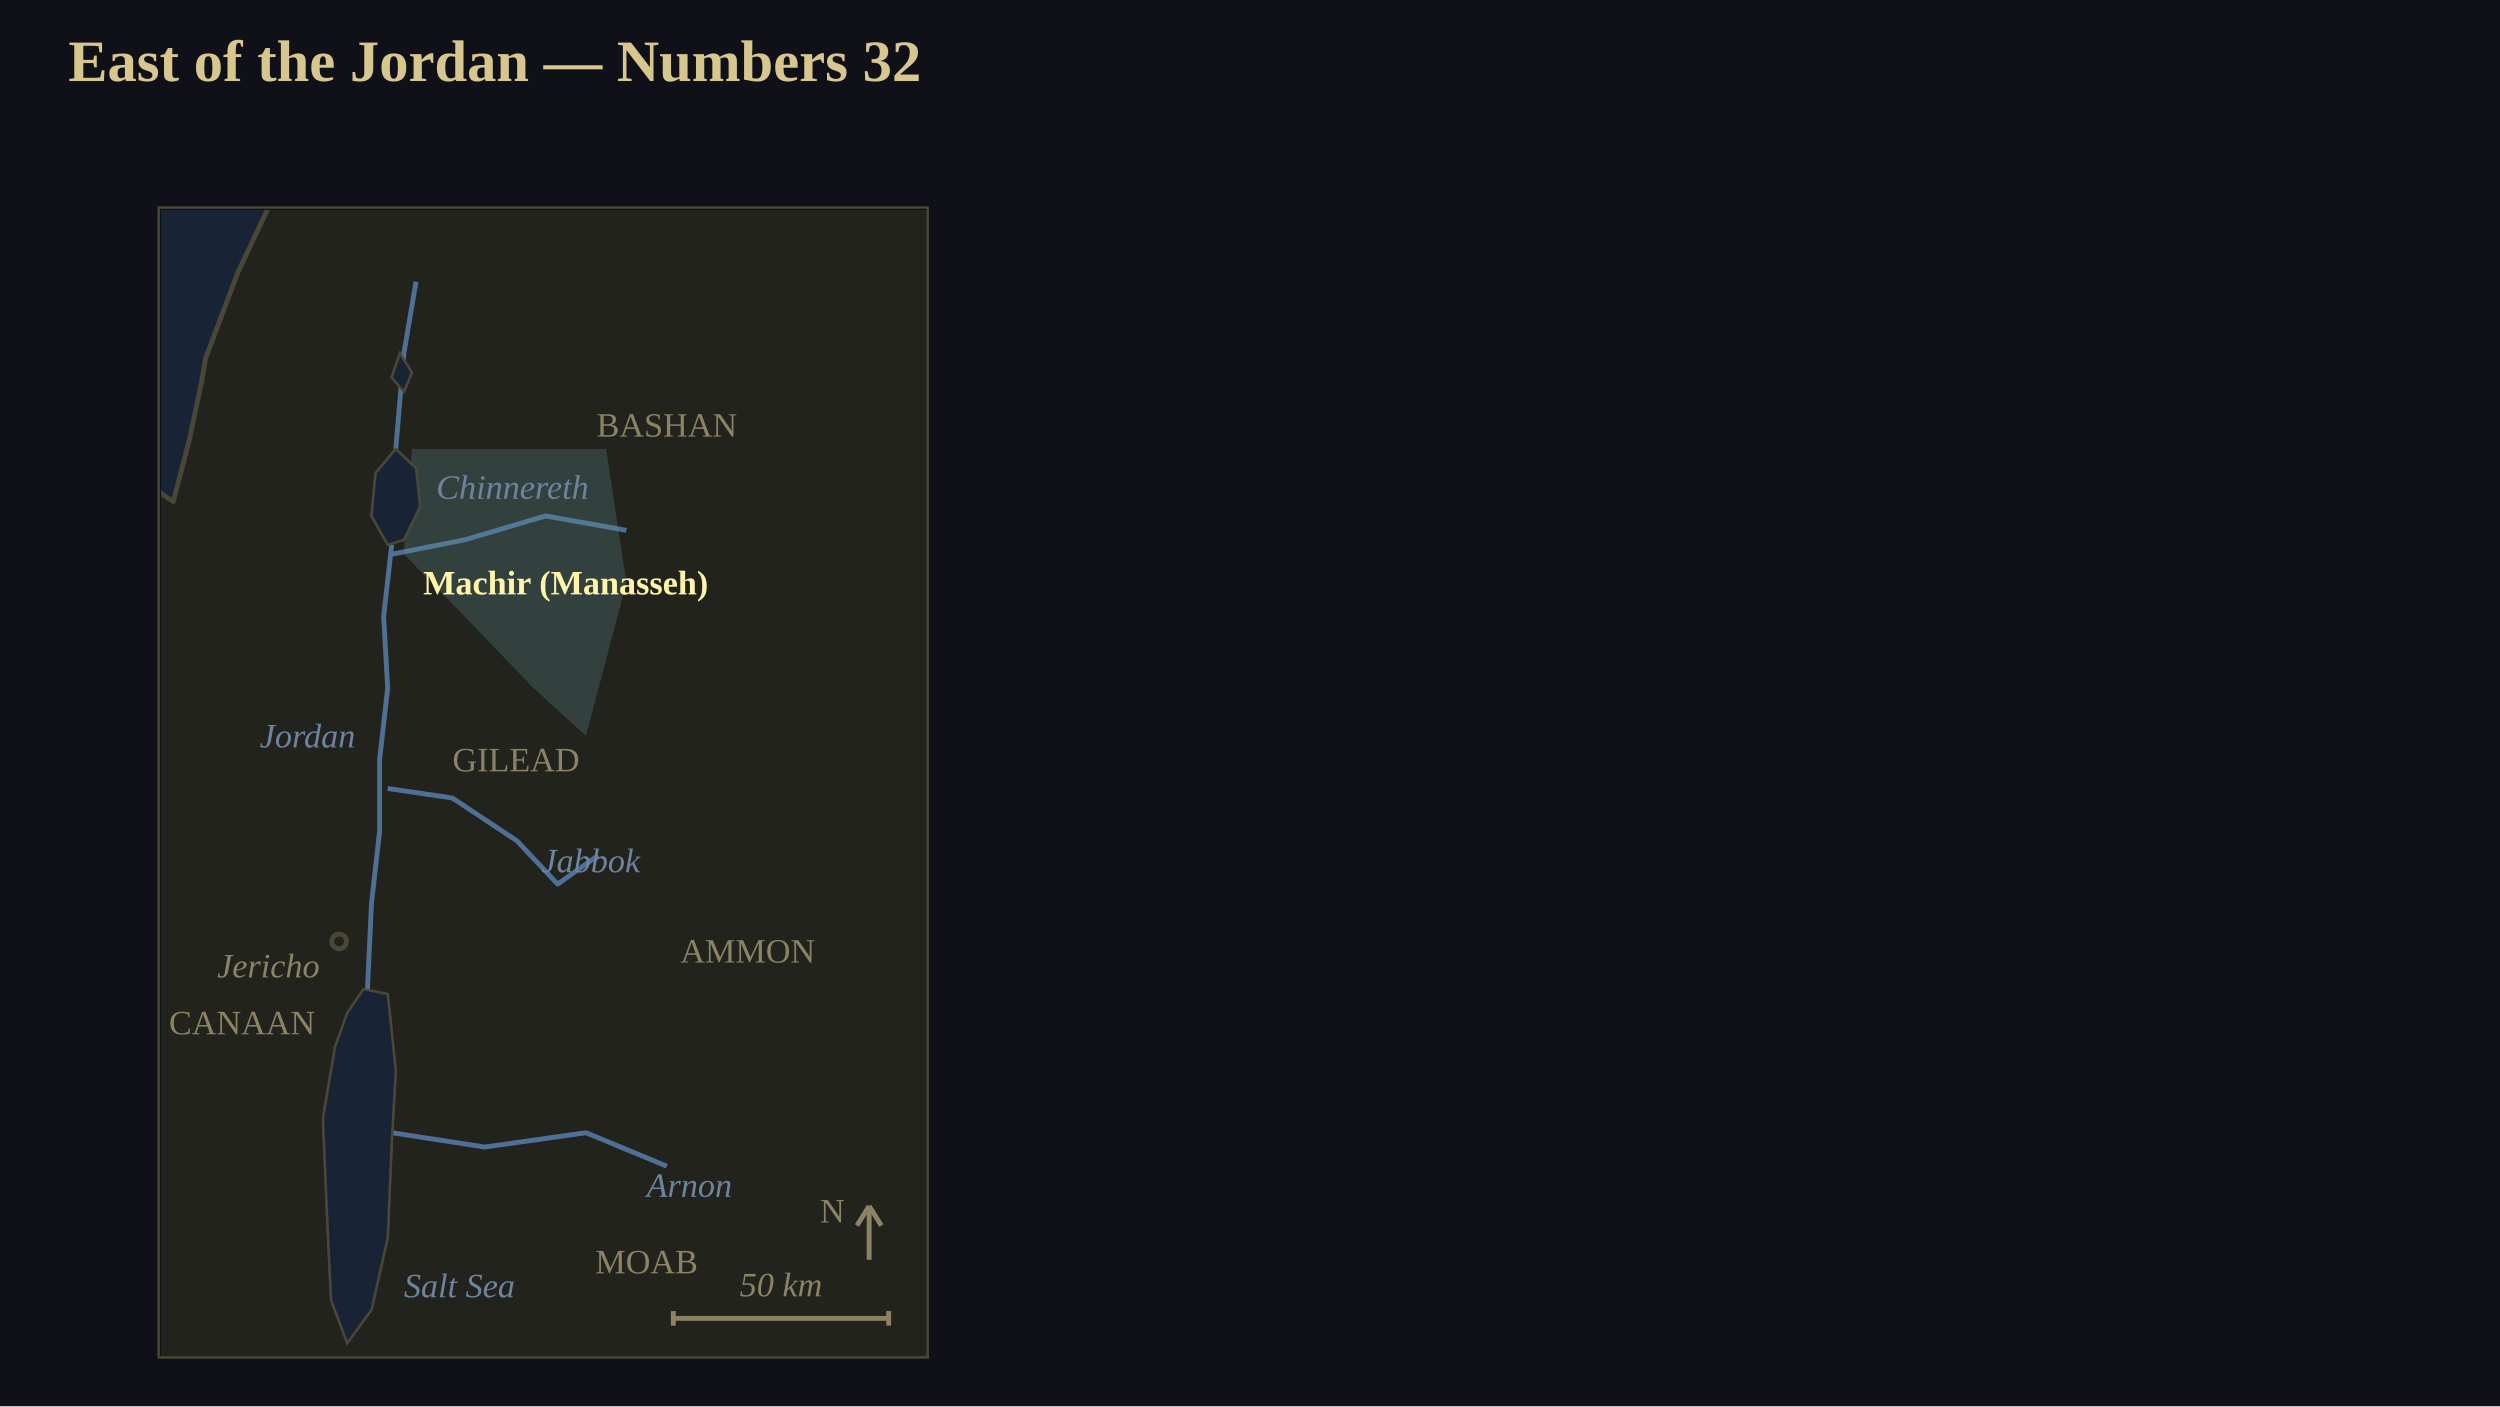
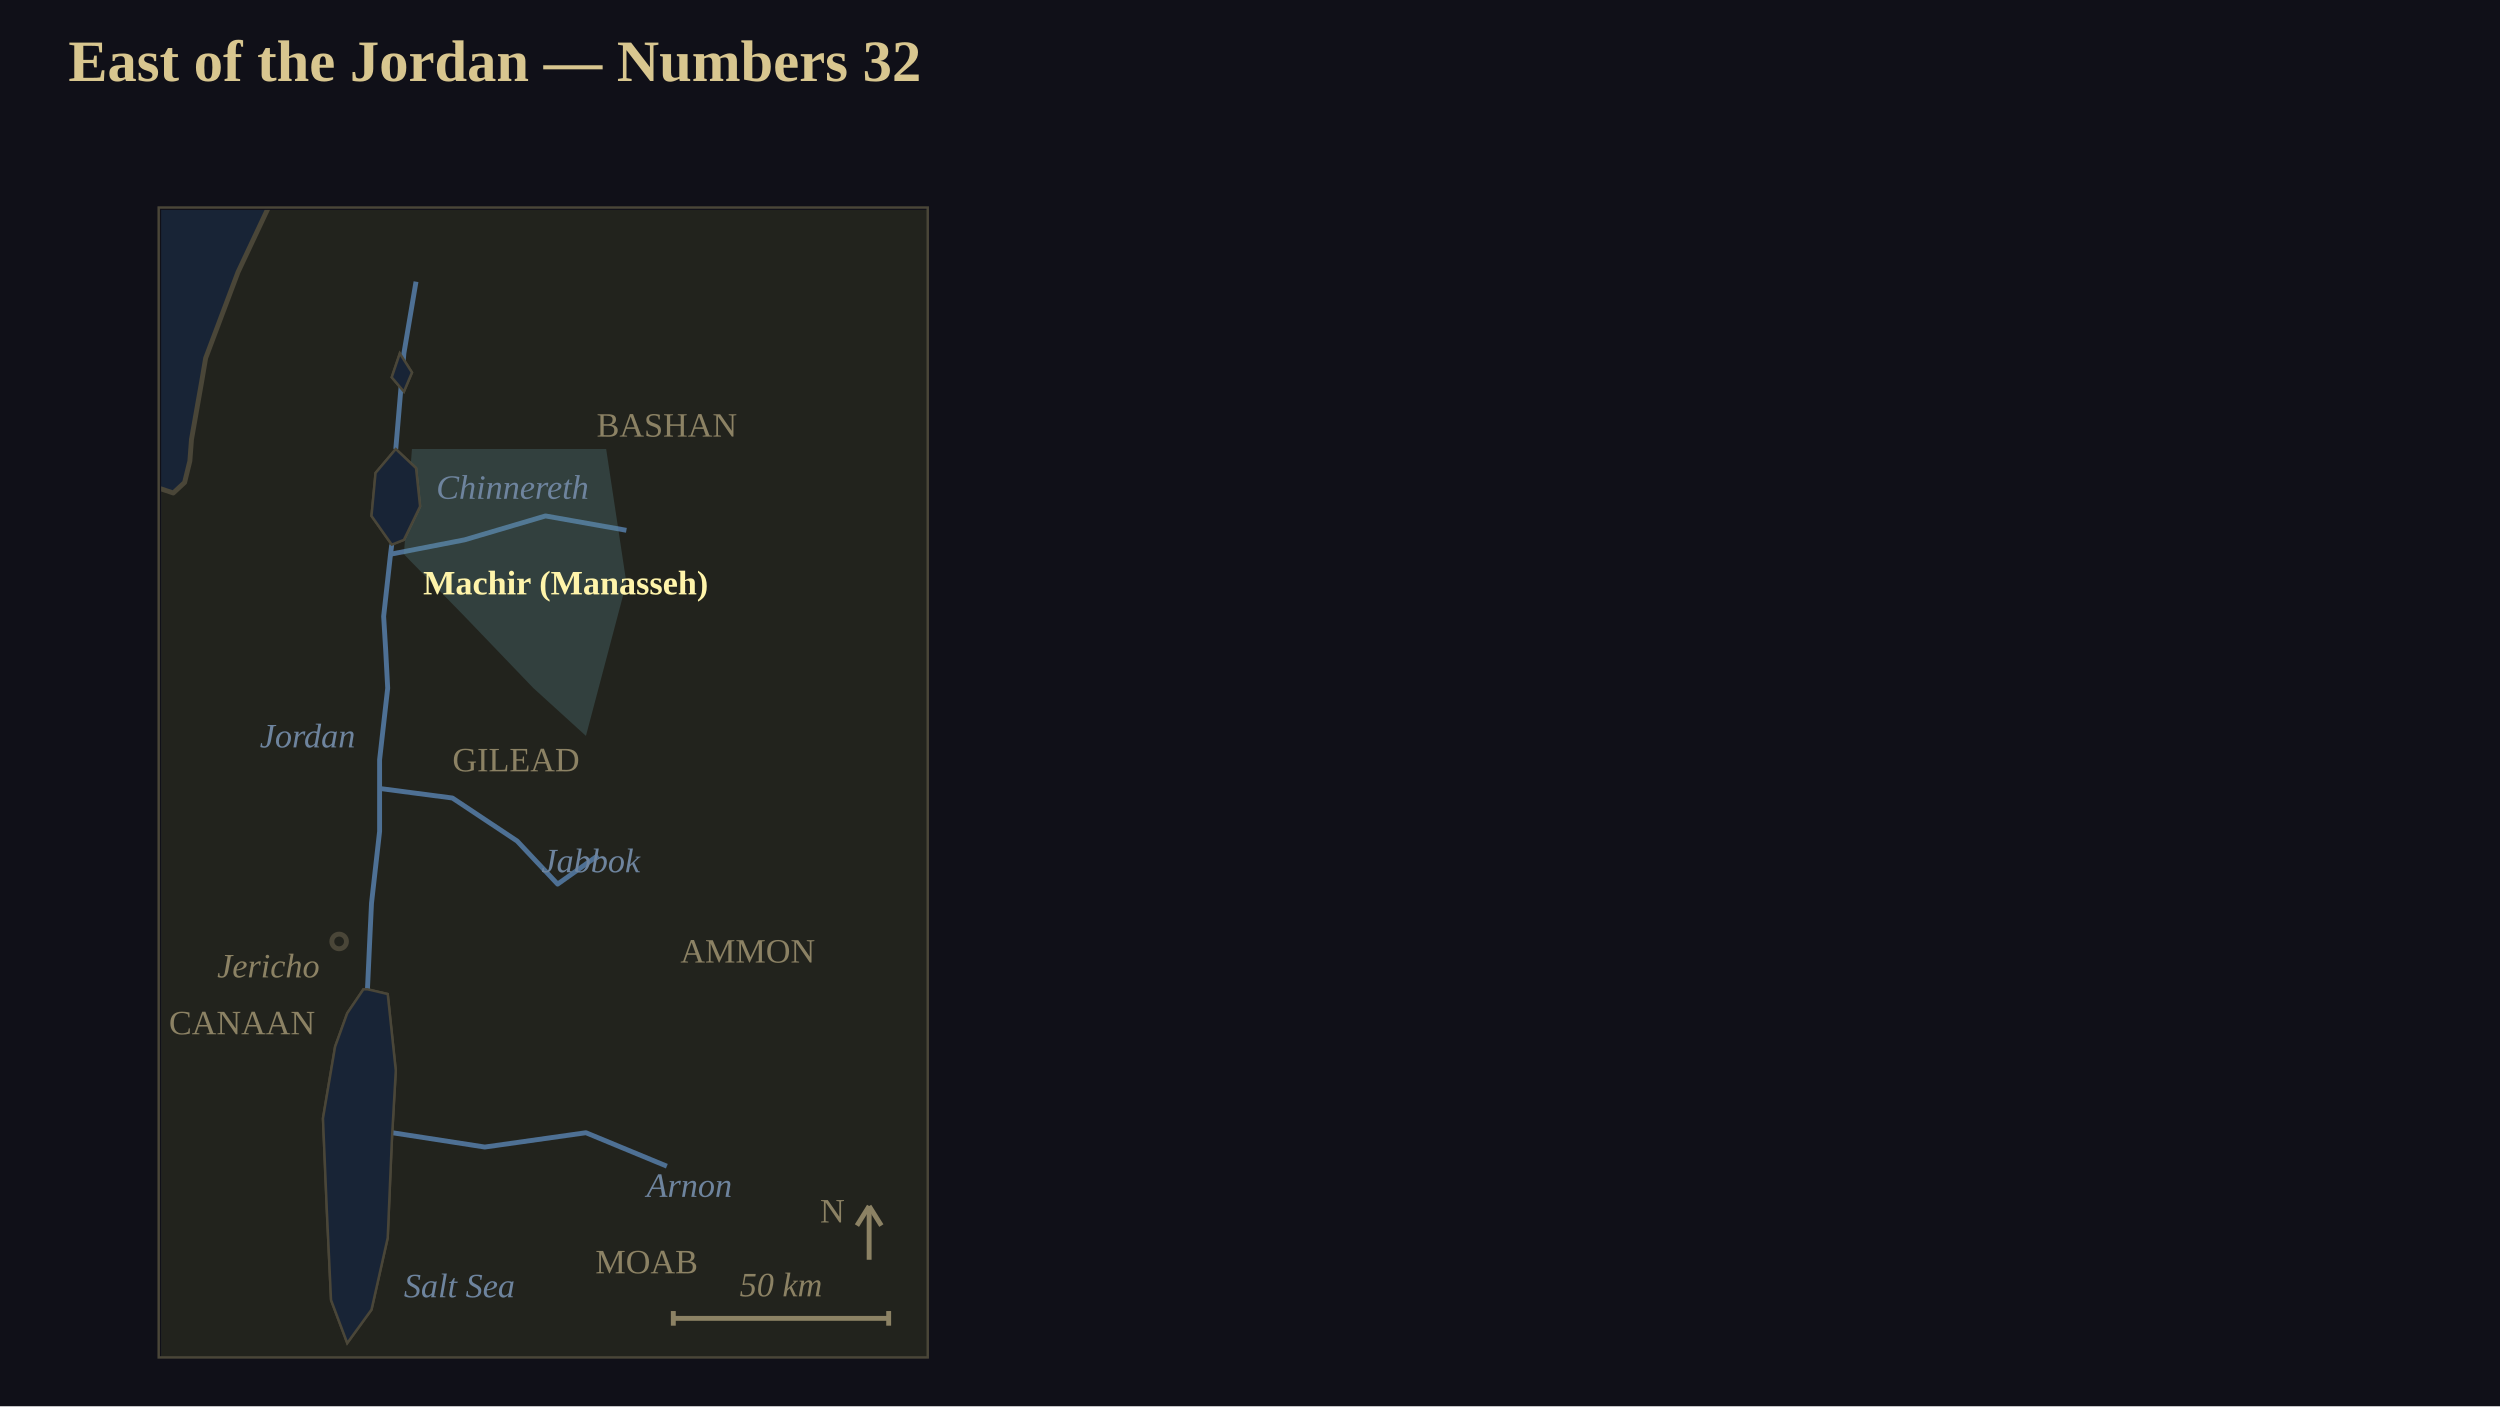
<svg xmlns="http://www.w3.org/2000/svg" viewBox="0 0 1024 576" width="1024" height="576" font-family="Georgia, 'Times New Roman', serif">
  <defs>
    <clipPath id="clip1">
      <rect x="0" y="0" width="314" height="470" />
    </clipPath>
  </defs>
  <rect x="0" y="0" width="1024" height="576" fill="rgb(16,16,24)" />
  <text x="28" y="18" font-size="24" text-anchor="start" dominant-baseline="text-before-edge" fill="rgb(216,198,143)" font-family="Georgia, 'Times New Roman', serif" font-weight="bold">East of the Jordan — Numbers 32</text>
  <g clip-path="url(#clip1)" transform="translate(66,86)">
    <rect x="0" y="0" width="314" height="470" fill="rgb(24,36,54)" />
-     <polygon points="-273.43,479.79 -240.28,460.21 -198.86,438.67 -127.6,413.21 -94.46,368.17 -74.57,338.79 -61.31,313.33 -43.09,264.38 -28.17,219.33 -18.23,176.25 -13.26,152.75 -6.63,111.63 4.97,119.46 11.6,94 16.57,70.5 18.23,60.71 31.49,25.46 48.06,-9.79 61.31,-31.33 79.54,-97.92 107.71,-141 120.97,-176.25 140.86,-205.63 160.74,-254.58 174,-303.54 182.28,-352.5 563.42,-391.67 563.42,822.5 -331.43,822.5" fill="rgb(34,35,29)" />
-     <polyline points="-273.43,479.79 -240.28,460.21 -198.86,438.67 -127.6,413.21 -94.46,368.17 -74.57,338.79 -61.31,313.33 -43.09,264.38 -28.17,219.33 -18.23,176.25 -13.26,152.75 -6.63,111.63 4.97,119.46 11.6,94 16.57,70.5 18.23,60.71 31.49,25.46 48.06,-9.79 61.31,-31.33 79.54,-97.92 107.71,-141 120.97,-176.25 140.86,-205.63 160.74,-254.58 174,-303.54 182.28,-352.5" stroke-linejoin="round" fill="none" stroke="rgb(74,70,56)" stroke-width="2" />
-     <polygon points="82.86,319.21 92.8,321.17 96.11,352.5 94.46,381.88 92.8,421.04 86.17,450.42 76.23,464.12 69.6,446.5 67.94,411.25 66.29,372.08 71.26,342.71 76.23,329" fill="rgb(24,36,54)" stroke="rgb(74,70,56)" stroke-width="1" />
-     <polygon points="96.11,97.92 104.4,105.75 106.06,121.42 99.43,135.12 92.8,137.08 86.17,125.33 87.83,107.71" fill="rgb(24,36,54)" stroke="rgb(74,70,56)" stroke-width="1" />
+     <polygon points="-273.43,479.79 -240.28,460.21 -198.86,438.67 -127.6,413.21 -94.46,368.17 -74.57,338.79 -61.31,313.33 -43.09,264.38 -28.17,219.33 -18.23,176.25 -13.26,152.75 -6.63,111.63 -0.83,113.98 4.97,115.93 9.61,111.63 11.77,102.81 12.43,94 16.57,70.5 18.23,60.71 31.49,25.46 46.23,-5.88 48.06,-9.79 61.31,-31.33 79.54,-97.92 107.71,-141 120.97,-176.25 140.86,-205.63 160.74,-254.58 174,-303.54 182.28,-352.5 563.42,-391.67 563.42,822.5 -331.43,822.5" fill="rgb(34,35,29)" />
+     <polyline points="-273.43,479.79 -240.28,460.21 -198.86,438.67 -127.6,413.21 -94.46,368.17 -74.57,338.79 -61.31,313.33 -43.09,264.38 -28.17,219.33 -18.23,176.25 -13.26,152.75 -6.63,111.63 -0.83,113.98 4.97,115.93 9.61,111.63 11.77,102.81 12.43,94 16.57,70.5 18.23,60.71 31.49,25.46 46.23,-5.88 48.06,-9.79 61.31,-31.33 79.54,-97.92 107.71,-141 120.97,-176.25 140.86,-205.63 160.74,-254.58 174,-303.54 182.28,-352.5" stroke-linejoin="round" fill="none" stroke="rgb(74,70,56)" stroke-width="2" />
+     <polygon points="82.86,319.21 84.51,319.21 92.8,321.17 96.11,352.5 94.67,377.96 94.46,381.88 92.8,421.04 86.17,450.42 76.23,464.12 69.6,446.5 67.94,411.25 66.29,372.08 71.26,342.71 76.23,329" fill="rgb(24,36,54)" stroke="rgb(74,70,56)" stroke-width="1" />
+     <polygon points="96.11,97.92 104.4,105.75 106.06,121.42 99.43,135.12 94.46,137.08 86.17,125.33 87.83,107.71" fill="rgb(24,36,54)" stroke="rgb(74,70,56)" stroke-width="1" />
    <polygon points="97.77,58.75 102.74,66.58 99.43,74.42 94.46,68.54" fill="rgb(24,36,54)" stroke="rgb(74,70,56)" stroke-width="1" />
    <polyline points="104.4,29.37 99.43,58.75 96.11,97.92" stroke-linejoin="round" fill="none" stroke="rgb(78,112,148)" stroke-width="2" />
-     <polyline points="94.46,137.08 91.14,166.46 92.8,195.83 89.48,225.21 89.48,254.58 86.17,283.96 84.51,319.21" stroke-linejoin="round" fill="none" stroke="rgb(78,112,148)" stroke-width="2" />
-     <polyline points="94.46,377.96 132.57,383.83 174,377.96 207.14,391.67" stroke-linejoin="round" fill="none" stroke="rgb(78,112,148)" stroke-width="2" />
-     <polyline points="92.8,236.96 119.31,240.87 145.83,258.5 162.4,276.13 178.97,264.38" stroke-linejoin="round" fill="none" stroke="rgb(78,112,148)" stroke-width="2" />
-     <polyline points="94.46,141 124.28,135.12 157.43,125.33 190.57,131.21" stroke-linejoin="round" fill="none" stroke="rgb(78,112,148)" stroke-width="2" />
+     <polyline points="94.46,137.08 93.96,141 91.14,166.46 91.97,180.17 92.8,195.83 89.48,225.21 89.48,250.67 89.48,254.58 86.17,283.96 85.51,297.67 84.51,319.21" stroke-linejoin="round" fill="none" stroke="rgb(78,112,148)" stroke-width="2" />
+     <polyline points="94.67,377.96 132.57,383.83 174,377.96 207.14,391.67" stroke-linejoin="round" fill="none" stroke="rgb(78,112,148)" stroke-width="2" />
+     <polyline points="89.48,236.96 119.31,240.87 145.83,258.5 162.4,276.13 178.97,264.38" stroke-linejoin="round" fill="none" stroke="rgb(78,112,148)" stroke-width="2" />
+     <polyline points="93.96,141 124.28,135.12 157.43,125.33 190.57,131.21" stroke-linejoin="round" fill="none" stroke="rgb(78,112,148)" stroke-width="2" />
    <polygon points="99.43,141 124.28,166.46 152.46,195.83 174,215.42 190.57,152.75 182.28,97.92 102.74,97.92" fill="rgb(92,142,152)" fill-opacity="0.275" />
-     <polygon points="82.86,319.21 92.8,321.17 96.11,352.5 94.46,381.88 92.8,421.04 86.17,450.42 76.23,464.12 69.6,446.5 67.94,411.25 66.29,372.08 71.26,342.71 76.23,329" fill="rgb(24,36,54)" stroke="rgb(74,70,56)" stroke-width="1" />
-     <polygon points="96.11,97.92 104.4,105.75 106.06,121.42 99.43,135.12 92.8,137.08 86.17,125.33 87.83,107.71" fill="rgb(24,36,54)" stroke="rgb(74,70,56)" stroke-width="1" />
+     <polygon points="82.86,319.21 84.51,319.21 92.8,321.17 96.11,352.5 94.67,377.96 94.46,381.88 92.8,421.04 86.17,450.42 76.23,464.12 69.6,446.5 67.94,411.25 66.29,372.08 71.26,342.71 76.23,329" fill="rgb(24,36,54)" stroke="rgb(74,70,56)" stroke-width="1" />
+     <polygon points="96.11,97.92 104.4,105.75 106.06,121.42 99.43,135.12 94.46,137.08 86.17,125.33 87.83,107.71" fill="rgb(24,36,54)" stroke="rgb(74,70,56)" stroke-width="1" />
    <polygon points="97.77,58.75 102.74,66.58 99.43,74.42 94.46,68.54" fill="rgb(24,36,54)" stroke="rgb(74,70,56)" stroke-width="1" />
    <polyline points="99.43,141 124.28,166.46 152.46,195.83 174,215.42 190.57,152.75 182.28,97.92 102.74,97.92 99.43,141" fill="none" stroke-linejoin="round" stroke="rgb(255,244,170)" stroke-width="3" stroke-dasharray="348.42" stroke-dashoffset="348.42" stroke-opacity="0.898">
      <animate attributeName="stroke-dashoffset" values="348.42;0" dur="2.6s" begin="0s" fill="freeze" calcMode="spline" keyTimes="0;1" keySplines="0.42 0 0.58 1" />
    </polyline>
    <text x="99.43" y="440.63" font-size="14" text-anchor="start" dominant-baseline="central" fill="rgb(110,132,158)" font-family="Georgia, 'Times New Roman', serif" font-style="italic">Salt Sea</text>
    <text x="112.68" y="113.58" font-size="14" text-anchor="start" dominant-baseline="central" fill="rgb(110,132,158)" font-family="Georgia, 'Times New Roman', serif" font-style="italic">Chinnereth</text>
    <text x="79.54" y="215.42" font-size="14" text-anchor="end" dominant-baseline="central" fill="rgb(110,132,158)" font-family="Georgia, 'Times New Roman', serif" font-style="italic">Jordan</text>
    <text x="198.86" y="399.5" font-size="14" text-anchor="start" dominant-baseline="central" fill="rgb(110,132,158)" font-family="Georgia, 'Times New Roman', serif" font-style="italic">Arnon</text>
    <text x="155.77" y="262.42" font-size="14" text-anchor="start" dominant-baseline="text-before-edge" fill="rgb(110,132,158)" font-family="Georgia, 'Times New Roman', serif" font-style="italic">Jabbok</text>
    <text x="198.86" y="430.83" font-size="14" text-anchor="middle" dominant-baseline="central" fill="rgb(140,130,100)" font-family="Georgia, 'Times New Roman', serif">MOAB</text>
    <text x="240.28" y="303.54" font-size="14" text-anchor="middle" dominant-baseline="central" fill="rgb(140,130,100)" font-family="Georgia, 'Times New Roman', serif">AMMON</text>
    <text x="207.14" y="88.12" font-size="14" text-anchor="middle" dominant-baseline="central" fill="rgb(140,130,100)" font-family="Georgia, 'Times New Roman', serif">BASHAN</text>
    <text x="119.31" y="225.21" font-size="14" text-anchor="start" dominant-baseline="central" fill="rgb(140,130,100)" font-family="Georgia, 'Times New Roman', serif">GILEAD</text>
    <text x="33.14" y="332.92" font-size="14" text-anchor="middle" dominant-baseline="central" fill="rgb(140,130,100)" font-family="Georgia, 'Times New Roman', serif">CANAAN</text>
    <circle cx="72.91" cy="299.62" r="3" fill="none" stroke="rgb(74,70,56)" stroke-width="2" />
    <text x="64.91" y="309.62" font-size="14" text-anchor="end" dominant-baseline="central" fill="rgb(140,130,100)" font-family="Georgia, 'Times New Roman', serif" font-style="italic">Jericho</text>
    <text x="165.71" y="152.75" font-size="14" text-anchor="middle" dominant-baseline="central" fill="rgb(255,244,170)" font-family="Georgia, 'Times New Roman', serif" font-weight="bold">Machir (Manasseh)</text>
    <line x1="290" y1="430" x2="290" y2="408" stroke="rgb(140,130,100)" stroke-width="2" />
    <line x1="285" y1="416" x2="290" y2="408" stroke="rgb(140,130,100)" stroke-width="2" />
    <line x1="295" y1="416" x2="290" y2="408" stroke="rgb(140,130,100)" stroke-width="2" />
    <text x="280" y="410" font-size="14" text-anchor="end" dominant-baseline="central" fill="rgb(140,130,100)" font-family="Georgia, 'Times New Roman', serif">N</text>
    <line x1="209.79" y1="454" x2="298" y2="454" stroke="rgb(140,130,100)" stroke-width="2" />
    <line x1="209.79" y1="451" x2="209.79" y2="457" stroke="rgb(140,130,100)" stroke-width="2" />
    <line x1="298" y1="451" x2="298" y2="457" stroke="rgb(140,130,100)" stroke-width="2" />
    <text x="253.89" y="448" font-size="14" text-anchor="middle" dominant-baseline="text-after-edge" fill="rgb(140,130,100)" font-family="Georgia, 'Times New Roman', serif" font-style="italic">50 km</text>
  </g>
  <rect x="65" y="85" width="315" height="471" fill="none" stroke="rgb(74,70,56)" stroke-width="1" />
</svg>
